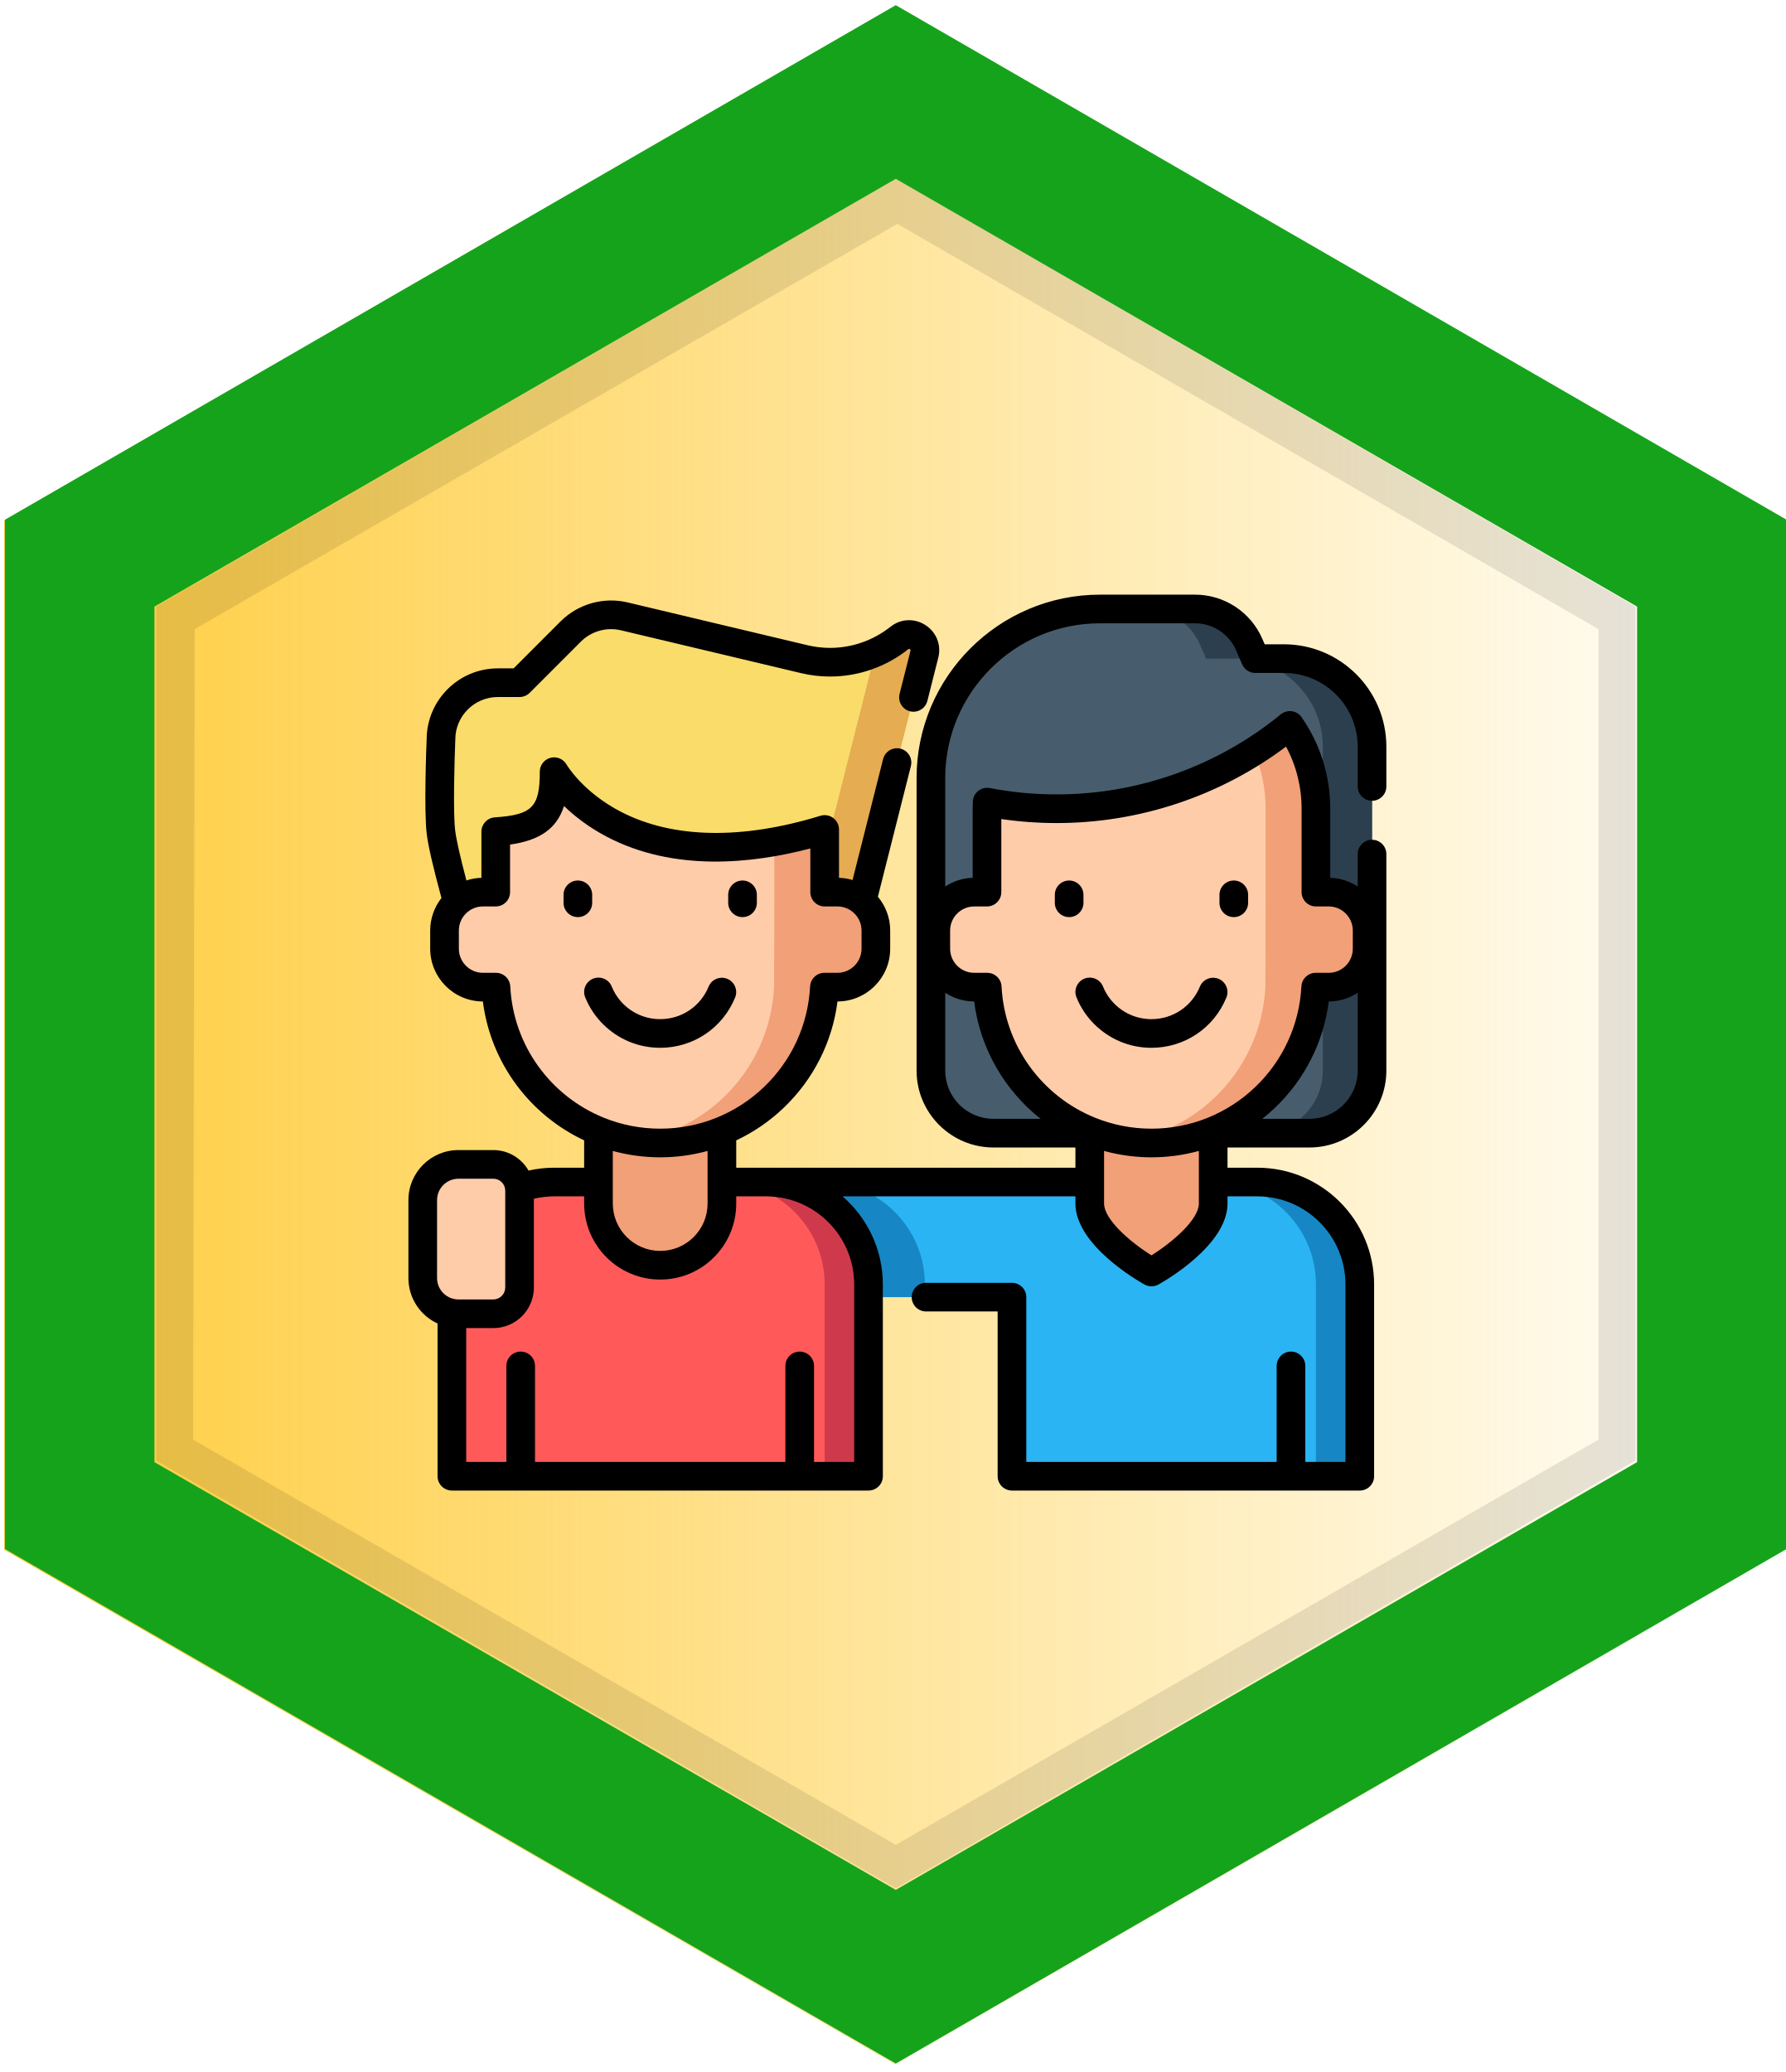
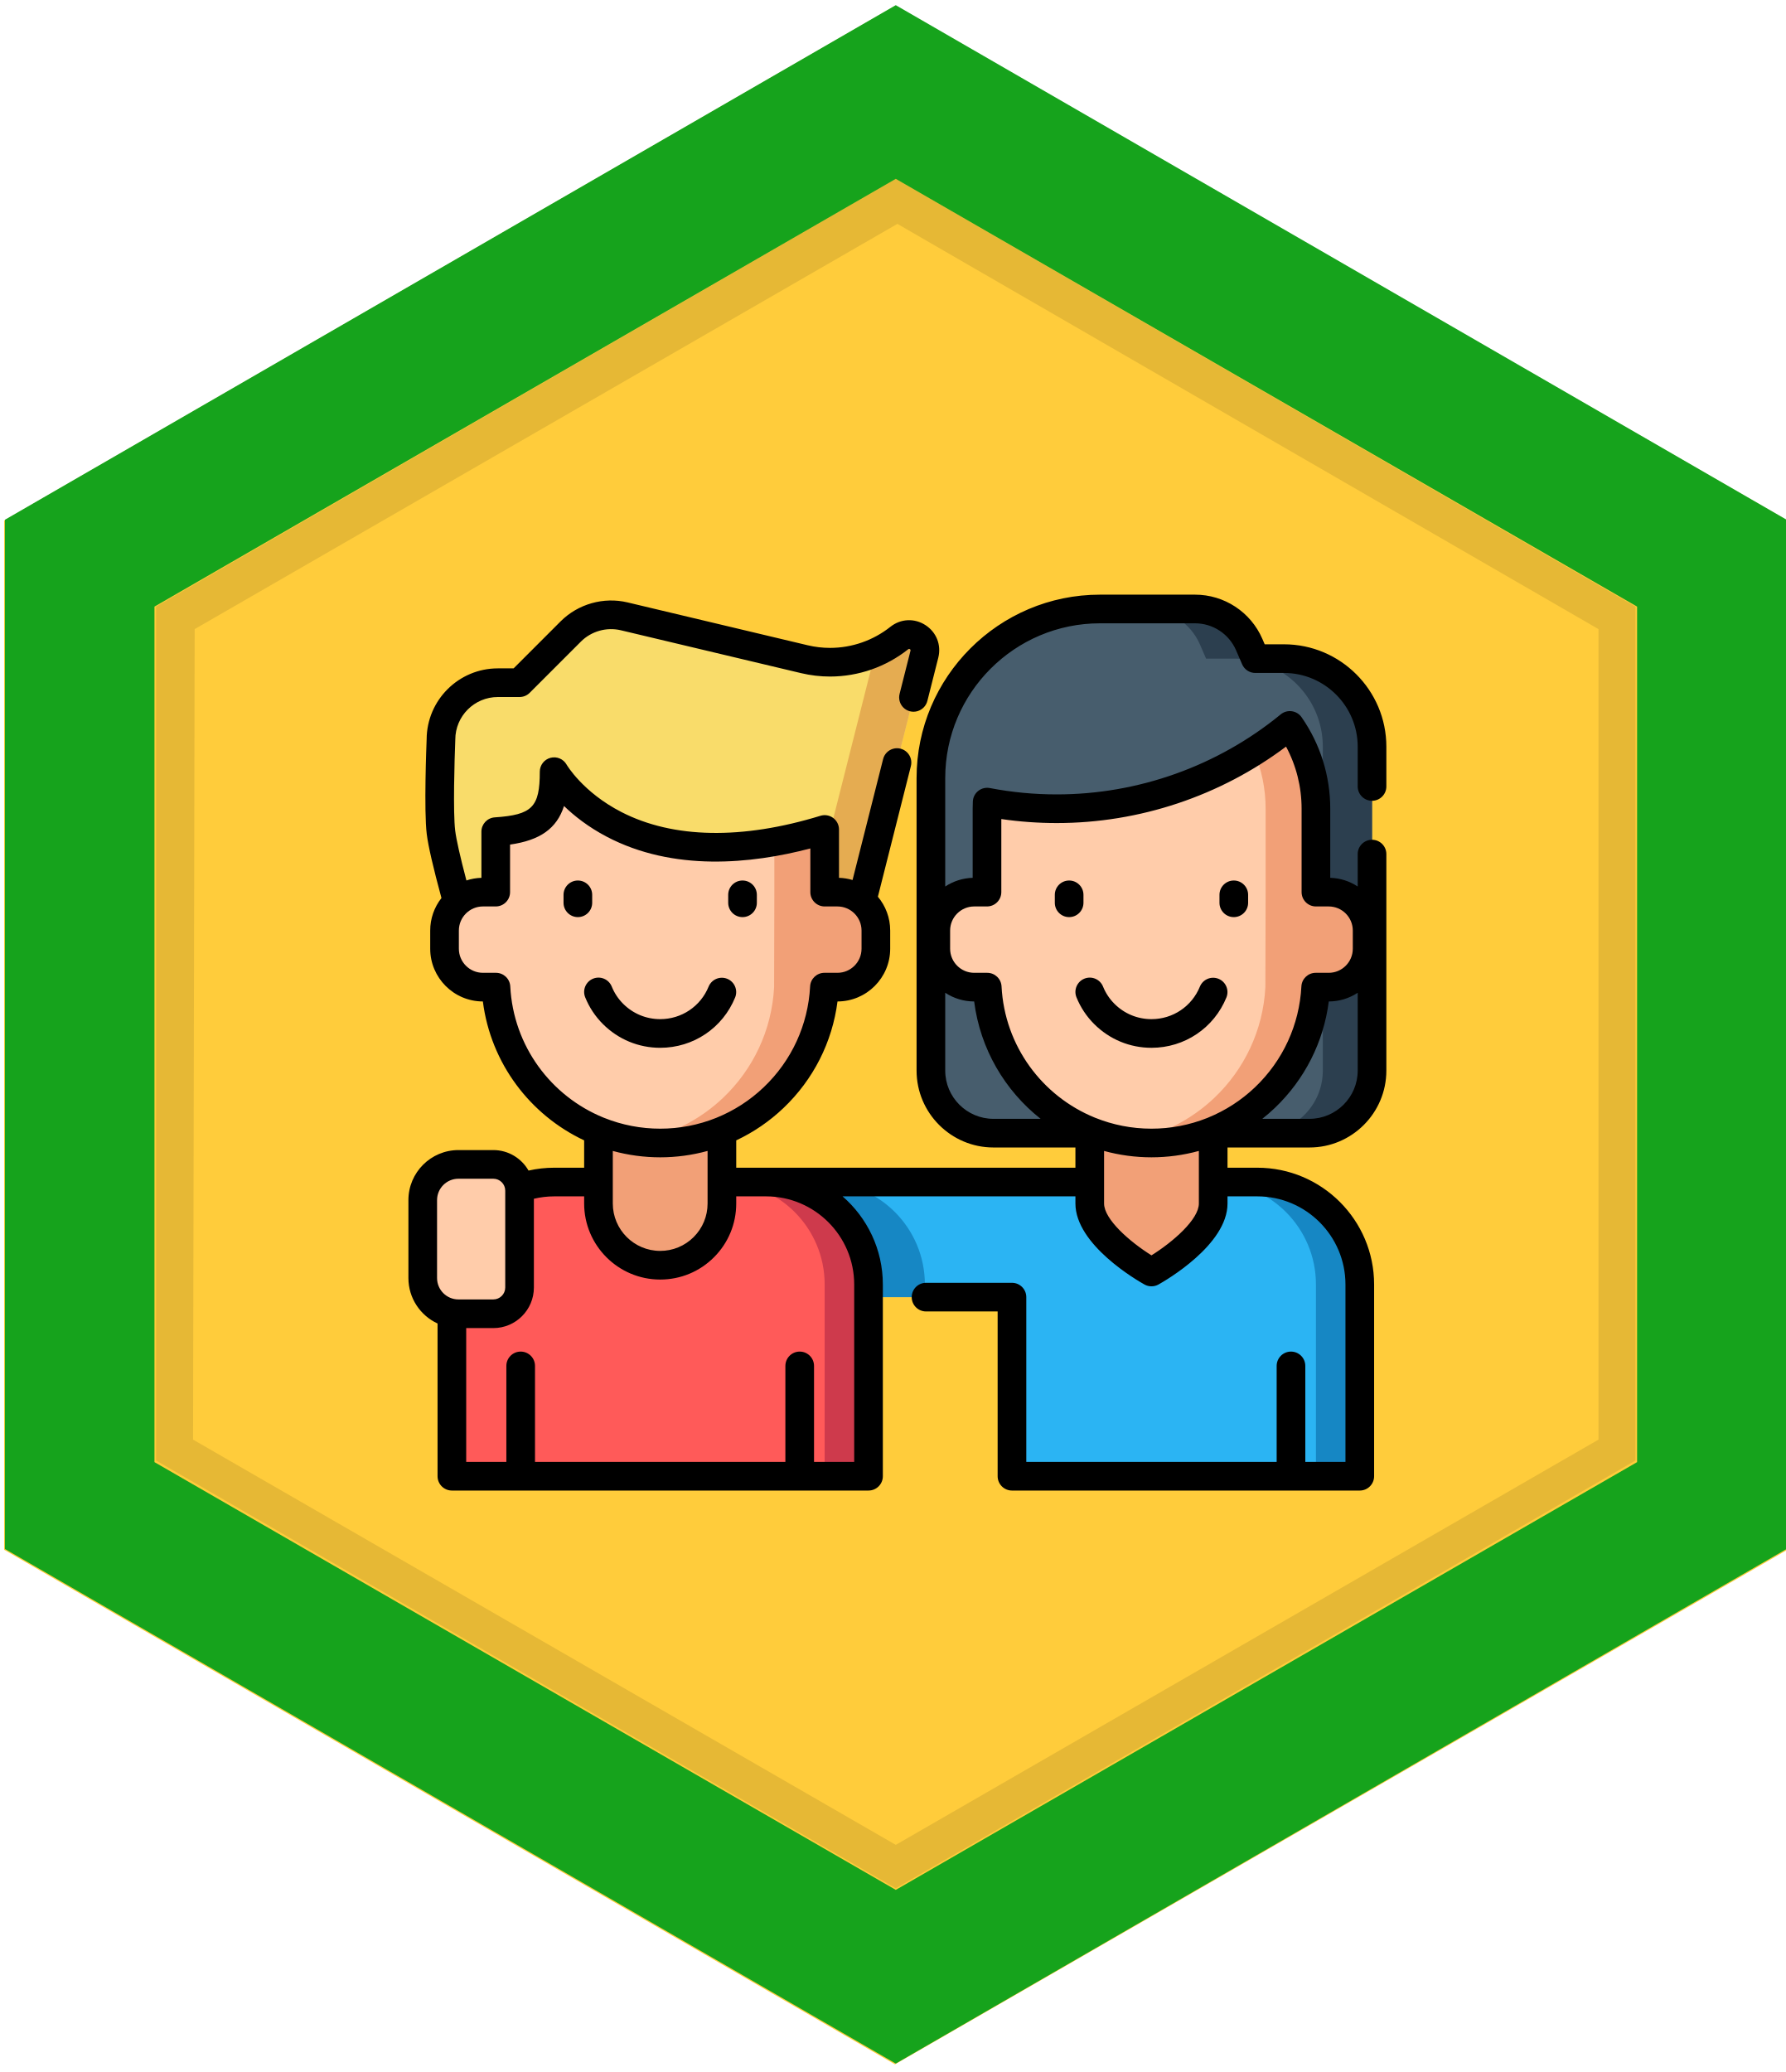
- <svg xmlns="http://www.w3.org/2000/svg" xmlns:xlink="http://www.w3.org/1999/xlink" width="730.464" height="847.458" viewBox="54.553 171.886 730.464 847.458">
-   <defs>
+ <svg xmlns="http://www.w3.org/2000/svg" xmlns:xlink="http://www.w3.org/1999/xlink" width="730.464" height="847.458" viewBox="54.553 171.886 730.464 847.458" version="1.1" id="svg52">
+   <defs id="defs10">
    <linearGradient id="c">
-       <stop offset="0" stop-color="#ffcc3b" />
-       <stop offset="1" stop-color="#ffcc3b" stop-opacity="0" />
+       <stop offset="0" stop-color="#ffcc3b" id="stop2" />
+       <stop offset="1" stop-color="#ffcc3b" stop-opacity="0" id="stop4" />
    </linearGradient>
    <path id="a" d="M243.445 899.775l356 4 173-310-84-243-441-50-178 295z" />
    <path id="b" d="M221.654 940.253h398.582l199.291-345.307-199.291-345.307H221.654L22.363 594.946z" />
    <linearGradient xlink:href="#c" id="d" x1="56.236" y1="595.275" x2="785.654" y2="595.275" gradientUnits="userSpaceOnUse" />
  </defs>
-   <path fill="url(#d)" d="M785.654 805.748V384.802L420.615 174.331 56.236 384.802v420.946l364.379 210.471z" />
-   <path d="M117.732 419.991l303.212-174.955 303.211 174.955v349.911L420.944 944.857 117.732 769.902V419.991m-61.168-35.517V805.42l364.38 210.471L785.325 805.42V384.474L420.944 174.002z" fill="#16a31c" />
-   <path opacity=".1" d="M134.176 429.199l287.426-165.747L708.37 429.199v331.494L420.944 926.441 133.517 760.693l.659-331.494m-15.786-9.208v349.252l302.554 174.955 302.555-174.955V419.991L420.944 245.036 118.39 419.991z" />
-   <path d="M504.47 420.96h38.864a24.156 24.156 0 0 1 22.17 14.564l2.483 5.74h11.73c19.895 0 36.024 16.128 36.024 36.024V609.76c0 14.132-11.457 25.59-25.59 25.59H460.903c-14.132 0-25.589-11.457-25.589-25.59V490.117c0-38.194 30.963-69.157 69.157-69.157z" fill="#475d6d" />
-   <path d="M579.716 441.264h-11.729l-2.483-5.74a24.157 24.157 0 0 0-22.17-14.564h-20.13a24.156 24.156 0 0 1 22.17 14.564l2.483 5.74h11.729c19.895 0 36.024 16.128 36.024 36.024V609.76c0 14.132-11.456 25.588-25.589 25.588h20.13c14.133 0 25.589-11.456 25.589-25.588V477.288c0-19.896-16.128-36.024-36.024-36.024z" fill="#2c3f4f" />
-   <path d="M383.56 441.501l-73.705-17.533a23.263 23.263 0 0 0-21.832 6.182l-20.959 20.959h-8.883c-12.847 0-23.261 10.415-23.261 23.262 0 0-1.174 28.54 0 37.956 1.393 11.187 11.065 43.719 11.065 43.719h157.2l29.458-116.58c1.51-5.98-5.436-10.461-10.263-6.62a45.448 45.448 0 0 1-38.82 8.655z" fill="#f9dc6a" />
-   <path d="M422.38 432.846a45.397 45.397 0 0 1-9.917 5.985c-.033.211-.053.42-.108.636l-29.457 116.58h20.286l29.458-116.58c1.51-5.982-5.435-10.462-10.262-6.62z" fill="#e5ac51" />
-   <path d="M568.834 655.342H257.052v47.075h211.412v73.251h142.27v-78.426c0-23.141-18.76-41.9-41.9-41.9z" fill="#2bb4f3" />
-   <path d="M568.834 655.342h-17.936c23.14 0 41.899 18.759 41.899 41.9v78.426h17.936v-78.426c0-23.141-18.759-41.9-41.9-41.9zM432.845 702.417v-5.175c0-23.14-18.758-41.898-41.897-41.9h-86.62c-23.138.001-41.896 18.76-41.896 41.9v5.175z" fill="#1687c4" />
-   <path d="M500.282 613.243v50.885c0 13.943 25.245 28.011 25.245 28.011s25.244-14.068 25.244-28.01v-50.886z" fill="#f2a077" />
-   <path d="M613.734 552.483v7.433c0 8.677-7.026 15.713-15.704 15.713h-5.33c-2.129 40.99-40.147 69.458-77.45 62.963h-.009c-31.13-4.776-55.226-30.9-56.886-62.963h-5.33c-8.677 0-15.713-7.036-15.713-15.713v-7.433c0-8.677 7.036-15.713 15.713-15.713h5.228v-34.101c0-.913.019-1.816.065-2.71a150.226 150.226 0 0 0 28.484 2.7c29.675 0 57.339-8.594 80.641-23.44a148.63 148.63 0 0 0 14.68-10.632c6.57 9.284 10.67 21.342 10.67 34.082v34.1h5.237c8.678 0 15.704 7.037 15.704 15.714z" fill="#fca" />
-   <path d="M598.03 536.77h-5.237v-13.921h-.007c-.003-23.114-.006-21.303-.012-21.628-.299-12.257-4.364-23.75-10.65-32.634a148.721 148.721 0 0 1-14.681 10.632 59.624 59.624 0 0 1 4.777 23.45v34.1l-.102 38.86c-.922 17.75-8.714 33.695-20.785 45.194-9.72 9.267-22.205 15.63-36.083 17.77 34.037 5.925 68.664-17.26 76.085-52.504 0-.003 0-.005.002-.008.352-1.675.645-3.375.872-5.103.007-.053.012-.106.02-.158.094-.732.174-1.469.246-2.21.018-.186.036-.37.052-.557.07-.804.132-1.61.175-2.425h5.329c8.678 0 15.704-7.036 15.704-15.713v-7.433c0-8.676-7.027-15.712-15.705-15.712z" fill="#f2a077" />
-   <path d="M409.791 775.668H239.378v-78.426c0-23.141 18.759-41.9 41.9-41.9h86.614c23.14 0 41.9 18.759 41.9 41.9z" fill="#ff5a59" />
-   <path d="M367.892 655.342h-17.936c23.14 0 41.9 18.759 41.9 41.9v78.426h17.935v-78.426c0-23.141-18.758-41.9-41.899-41.9z" fill="#ce3a4c" />
-   <path d="M299.34 613.243v50.885c0 13.943 11.303 25.245 25.245 25.245s25.245-11.302 25.245-25.245v-50.885z" fill="#f2a077" />
-   <path d="M412.8 552.483v7.433c0 8.677-7.035 15.713-15.713 15.713h-5.33c-.703 13.008-5.185 25.244-11.516 34.257 0 .01-.01.01-.01.019-12.66 19.471-38.725 32.798-65.923 28.687h-.01c-31.13-4.776-55.226-30.9-56.886-62.963h-5.33c-8.677 0-15.704-7.036-15.704-15.713v-7.433c0-8.677 7.027-15.713 15.704-15.713h5.238v-24.732c18.046-1.217 23.883-6.75 23.883-24.539 0 0 22.961 40.897 90.074 28.707 6.446-1.171 13.297-2.832 20.582-5.063v25.626h5.228c8.678 0 15.714 7.037 15.714 15.714z" fill="#fca" />
-   <path d="M397.087 536.77h-5.228v-25.627c-7.285 2.231-14.136 3.892-20.582 5.063v20.563l-.101 38.86c-.922 17.75-8.714 33.694-20.785 45.193-9.72 9.267-22.196 15.63-36.084 17.77 27.19 4.109 53.311-9.29 65.923-28.688 0-.01.01-.01.01-.019 4.062-5.171 8.407-14.892 10.432-25.561h.037c.36-1.949.638-3.93.832-5.932.008-.08.018-.159.025-.239.079-.838.146-1.68.192-2.525h5.329c8.678 0 15.714-7.036 15.714-15.713v-7.433c0-8.676-7.036-15.712-15.714-15.712z" fill="#f2a077" />
-   <path d="M256.334 709.22h-14.27c-8.066 0-14.605-6.539-14.605-14.605v-31.878c0-8.066 6.539-14.606 14.605-14.606h14.27c5.926 0 10.73 4.804 10.73 10.731v39.628c0 5.927-4.805 10.73-10.73 10.73z" fill="#fca" />
-   <path d="M494.848 579.789a32.775 32.775 0 0 0 7.27 10.964c6.263 6.249 14.577 9.69 23.41 9.69 13.546 0 25.587-8.104 30.674-20.645a5.86 5.86 0 0 0-10.86-4.405c-3.285 8.098-11.062 13.33-19.815 13.33-5.707 0-11.082-2.225-15.127-6.261a21.111 21.111 0 0 1-4.684-7.06 5.86 5.86 0 0 0-10.868 4.387zM491.852 546.99a5.859 5.859 0 0 0 5.859-5.86v-3.25a5.859 5.859 0 1 0-11.719 0v3.25a5.859 5.859 0 0 0 5.86 5.86zM559.202 546.99a5.859 5.859 0 0 0 5.859-5.86v-3.25a5.859 5.859 0 1 0-11.719 0v3.25a5.859 5.859 0 0 0 5.86 5.86zM324.585 600.442c13.547 0 25.588-8.104 30.674-20.645a5.86 5.86 0 0 0-10.86-4.405c-3.284 8.098-11.062 13.33-19.814 13.33-5.708 0-11.082-2.225-15.127-6.26a21.112 21.112 0 0 1-4.684-7.06 5.858 5.858 0 0 0-7.626-3.24 5.859 5.859 0 0 0-3.241 7.625 32.78 32.78 0 0 0 7.27 10.966c6.263 6.248 14.576 9.689 23.408 9.689zM296.77 541.13v-3.25a5.859 5.859 0 1 0-11.72 0v3.25a5.859 5.859 0 1 0 11.72 0zM358.26 546.99a5.859 5.859 0 0 0 5.86-5.86v-3.25a5.859 5.859 0 1 0-11.72 0v3.25a5.859 5.859 0 0 0 5.86 5.86z" />
-   <path d="M615.74 499.408a5.859 5.859 0 0 0 5.86-5.86v-16.257c0-23.095-18.79-41.883-41.884-41.883h-7.877l-.956-2.21a30.003 30.003 0 0 0-27.55-18.095h-38.867c-41.364 0-75.016 33.652-75.016 75.016v119.64c0 17.344 14.11 31.454 31.453 31.454h33.516v8.273H355.686v-11.183a73.107 73.107 0 0 0 19.327-13.237c12.244-11.663 19.969-26.971 22.096-43.577 11.886-.012 21.55-9.685 21.55-21.573v-7.433c0-5.26-1.897-10.083-5.036-13.83l13.486-53.372a5.86 5.86 0 1 0-11.362-2.871l-12.484 49.407a21.45 21.45 0 0 0-5.545-.897v-19.776a5.86 5.86 0 0 0-7.578-5.602c-32.11 9.851-60.253 9.33-81.383-1.508-15.83-8.12-22.396-19.316-22.445-19.402a5.861 5.861 0 0 0-10.97 2.869c0 14.514-3.098 17.659-18.418 18.692a5.86 5.86 0 0 0-5.465 5.846v18.882a21.45 21.45 0 0 0-6.133 1.077c-2.53-9.59-4.137-16.706-4.593-20.39-.912-7.333-.28-29.194.04-36.998.004-.08.005-.16.005-.24 0-9.594 7.805-17.399 17.4-17.399h8.882a5.861 5.861 0 0 0 4.144-1.716l20.96-20.961c4.244-4.244 10.502-6.015 16.337-4.623l73.7 17.53a51.306 51.306 0 0 0 11.874 1.395 51.503 51.503 0 0 0 31.955-11.166c.146-.116.328-.263.682-.034.354.228.297.453.252.632l-4.437 17.563a5.86 5.86 0 1 0 11.361 2.871l4.439-17.564c1.312-5.202-.754-10.442-5.263-13.35-4.51-2.909-10.137-2.627-14.334.716a39.74 39.74 0 0 1-24.656 8.614c-3.082 0-6.164-.361-9.16-1.075l-73.698-17.532c-9.762-2.33-20.237.635-27.339 7.735l-19.243 19.246h-6.457c-16.013 0-29.049 12.994-29.118 28.991-.091 2.274-1.147 29.232.045 38.806.6 4.852 2.624 13.642 6.016 26.136a21.469 21.469 0 0 0-4.602 13.299v7.433c0 11.886 9.66 21.559 21.538 21.572 3.235 25.326 19.34 46.426 41.425 56.81v11.187H281.28c-3.58 0-7.107.396-10.545 1.172-2.86-5-8.238-8.386-14.4-8.386h-14.27c-11.284 0-20.465 9.18-20.465 20.465v31.877c0 8.236 4.893 15.346 11.922 18.59v62.461a5.859 5.859 0 0 0 5.86 5.86h170.414a5.859 5.859 0 0 0 5.859-5.86v-78.421c0-14.375-6.393-27.277-16.474-36.04h95.24v2.923c0 16.9 25.365 31.522 28.257 33.133a5.86 5.86 0 0 0 5.704 0c2.892-1.611 28.249-16.234 28.249-33.133v-2.922h12.203c19.872 0 36.039 16.167 36.039 36.039v72.562h-16.424V730.55a5.859 5.859 0 1 0-11.718 0v39.257H474.326v-67.39a5.859 5.859 0 0 0-5.86-5.86h-35.148a5.859 5.859 0 1 0 0 11.72h29.289v67.39a5.859 5.859 0 0 0 5.86 5.86h142.265a5.859 5.859 0 0 0 5.86-5.86v-78.422c0-26.334-21.425-47.758-47.758-47.758H556.63v-8.273h33.524c17.339 0 31.445-14.11 31.445-31.453v-88.547a5.859 5.859 0 1 0-11.719 0v13.261a21.418 21.418 0 0 0-11.228-3.555v-28.25c0-13.466-4.053-26.409-11.72-37.428a5.858 5.858 0 0 0-8.526-1.184c-25.733 21.115-58.265 32.743-91.604 32.743a144.8 144.8 0 0 1-27.375-2.596 5.86 5.86 0 0 0-6.962 5.454c-.049.953-.072 1.938-.072 3.011v28.25a21.431 21.431 0 0 0-11.223 3.556V490.12c0-34.902 28.395-63.297 63.297-63.297h38.867c7.302 0 13.894 4.33 16.794 11.03l2.484 5.742a5.86 5.86 0 0 0 5.379 3.533h11.726c16.633 0 30.164 13.531 30.164 30.164v16.258a5.858 5.858 0 0 0 5.859 5.86zm-352.478 75.919a5.86 5.86 0 0 0-5.851-5.557h-5.33c-5.428 0-9.844-4.42-9.844-9.854v-7.433c0-5.434 4.415-9.854 9.844-9.854h5.239a5.859 5.859 0 0 0 5.859-5.86v-19.445c12.21-1.743 19.083-6.5 22.07-15.773 4.174 4.034 9.895 8.563 17.399 12.513 27.359 14.404 59.214 11.18 83.351 4.84v17.866a5.859 5.859 0 0 0 5.86 5.86h5.228c5.433 0 9.853 4.42 9.853 9.853v7.433c0 5.433-4.42 9.854-9.853 9.854h-5.33a5.86 5.86 0 0 0-5.852 5.555c-.817 15.726-7.556 30.378-18.975 41.256a61.297 61.297 0 0 1-19.335 12.48l-.11.047a61.336 61.336 0 0 1-22.897 4.41 61.324 61.324 0 0 1-22.888-4.408c-.11-.049-.224-.091-.338-.133-21.407-8.738-36.836-29.21-38.1-53.65zm61.327 69.91c6.627 0 13.13-.903 19.377-2.614v21.503c0 5.181-2.014 10.05-5.675 13.709a19.254 19.254 0 0 1-13.707 5.674c-10.689 0-19.384-8.695-19.384-19.383v-21.5a73.275 73.275 0 0 0 19.39 2.61zm-91.271 17.5c0-4.823 3.923-8.746 8.746-8.746h14.27a4.876 4.876 0 0 1 4.87 4.871v39.628a4.876 4.876 0 0 1-4.87 4.871h-14.27c-4.823 0-8.746-3.923-8.746-8.746zm170.617 34.507v72.562h-16.427V730.55a5.859 5.859 0 1 0-11.719 0v39.257H273.381V730.55a5.859 5.859 0 1 0-11.719 0v39.257H245.24V715.08h11.094c9.147 0 16.589-7.442 16.589-16.59v-36.306a36.108 36.108 0 0 1 8.355-.98h12.203v2.923c0 17.149 13.953 31.101 31.103 31.101 8.311 0 16.122-3.234 21.994-9.107 5.873-5.872 9.106-13.683 9.106-21.994v-2.922h12.211c19.873 0 36.04 16.167 36.04 36.039zm140.977-33.117c0 6.495-10.545 15.672-19.383 21.204-8.845-5.534-19.39-14.71-19.39-21.204v-21.5a73.24 73.24 0 0 0 38.773-.006zm64.968-54.367c0 10.882-8.849 19.734-19.726 19.734h-19.302a73.956 73.956 0 0 0 5.106-4.43c12.242-11.67 19.967-26.979 22.094-43.575a21.432 21.432 0 0 0 11.828-3.563zm-166.71-57.277c0-5.434 4.42-9.854 9.853-9.854h5.229a5.859 5.859 0 0 0 5.859-5.86v-29.89a157.446 157.446 0 0 0 22.69 1.64c33.806 0 66.845-11.06 93.772-31.269 4.176 7.781 6.359 16.458 6.359 25.42v34.1a5.859 5.859 0 0 0 5.86 5.86h5.238c5.428 0 9.844 4.42 9.844 9.854v7.433c0 5.433-4.415 9.854-9.844 9.854h-5.33a5.86 5.86 0 0 0-5.852 5.555c-.816 15.717-7.556 30.37-18.975 41.255a61.304 61.304 0 0 1-19.235 12.437c-.104.04-.206.085-.308.131a61.368 61.368 0 0 1-22.808 4.37c-8.077 0-15.8-1.566-22.88-4.407-.114-.05-.23-.093-.347-.136-21.401-8.739-36.827-29.21-38.09-53.648a5.86 5.86 0 0 0-5.851-5.557h-5.33c-5.433 0-9.853-4.42-9.853-9.854v-7.434zM453 581.49c2.488 19.489 12.602 36.475 27.19 48.005h-19.286c-10.882 0-19.734-8.853-19.734-19.734v-31.833a21.441 21.441 0 0 0 11.83 3.562z" />
+   <path fill="url(#d)" d="M785.654 805.748V384.802L420.615 174.331 56.236 384.802v420.946l364.379 210.471z" id="path12" style="fill:#ffcc3b;fill-opacity:1" />
+   <path d="M117.732 419.991l303.212-174.955 303.211 174.955v349.911L420.944 944.857 117.732 769.902V419.991m-61.168-35.517V805.42l364.38 210.471L785.325 805.42V384.474L420.944 174.002z" fill="#16a31c" id="path14" />
+   <path opacity=".1" d="M134.176 429.199l287.426-165.747L708.37 429.199v331.494L420.944 926.441 133.517 760.693l.659-331.494m-15.786-9.208v349.252l302.554 174.955 302.555-174.955V419.991L420.944 245.036 118.39 419.991z" id="path16" />
+   <path d="M504.47 420.96h38.864a24.156 24.156 0 0 1 22.17 14.564l2.483 5.74h11.73c19.895 0 36.024 16.128 36.024 36.024V609.76c0 14.132-11.457 25.59-25.59 25.59H460.903c-14.132 0-25.589-11.457-25.589-25.59V490.117c0-38.194 30.963-69.157 69.157-69.157z" fill="#475d6d" id="path18" />
+   <path d="M579.716 441.264h-11.729l-2.483-5.74a24.157 24.157 0 0 0-22.17-14.564h-20.13a24.156 24.156 0 0 1 22.17 14.564l2.483 5.74h11.729c19.895 0 36.024 16.128 36.024 36.024V609.76c0 14.132-11.456 25.588-25.589 25.588h20.13c14.133 0 25.589-11.456 25.589-25.588V477.288c0-19.896-16.128-36.024-36.024-36.024z" fill="#2c3f4f" id="path20" />
+   <path d="M383.56 441.501l-73.705-17.533a23.263 23.263 0 0 0-21.832 6.182l-20.959 20.959h-8.883c-12.847 0-23.261 10.415-23.261 23.262 0 0-1.174 28.54 0 37.956 1.393 11.187 11.065 43.719 11.065 43.719h157.2l29.458-116.58c1.51-5.98-5.436-10.461-10.263-6.62a45.448 45.448 0 0 1-38.82 8.655z" fill="#f9dc6a" id="path22" />
+   <path d="M422.38 432.846a45.397 45.397 0 0 1-9.917 5.985c-.033.211-.053.42-.108.636l-29.457 116.58h20.286l29.458-116.58c1.51-5.982-5.435-10.462-10.262-6.62z" fill="#e5ac51" id="path24" />
+   <path d="M568.834 655.342H257.052v47.075h211.412v73.251h142.27v-78.426c0-23.141-18.76-41.9-41.9-41.9z" fill="#2bb4f3" id="path26" />
+   <path d="M568.834 655.342h-17.936c23.14 0 41.899 18.759 41.899 41.9v78.426h17.936v-78.426c0-23.141-18.759-41.9-41.9-41.9zM432.845 702.417v-5.175c0-23.14-18.758-41.898-41.897-41.9h-86.62c-23.138.001-41.896 18.76-41.896 41.9v5.175z" fill="#1687c4" id="path28" />
+   <path d="M500.282 613.243v50.885c0 13.943 25.245 28.011 25.245 28.011s25.244-14.068 25.244-28.01v-50.886z" fill="#f2a077" id="path30" />
+   <path d="M613.734 552.483v7.433c0 8.677-7.026 15.713-15.704 15.713h-5.33c-2.129 40.99-40.147 69.458-77.45 62.963h-.009c-31.13-4.776-55.226-30.9-56.886-62.963h-5.33c-8.677 0-15.713-7.036-15.713-15.713v-7.433c0-8.677 7.036-15.713 15.713-15.713h5.228v-34.101c0-.913.019-1.816.065-2.71a150.226 150.226 0 0 0 28.484 2.7c29.675 0 57.339-8.594 80.641-23.44a148.63 148.63 0 0 0 14.68-10.632c6.57 9.284 10.67 21.342 10.67 34.082v34.1h5.237c8.678 0 15.704 7.037 15.704 15.714z" fill="#fca" id="path32" />
+   <path d="M598.03 536.77h-5.237v-13.921h-.007c-.003-23.114-.006-21.303-.012-21.628-.299-12.257-4.364-23.75-10.65-32.634a148.721 148.721 0 0 1-14.681 10.632 59.624 59.624 0 0 1 4.777 23.45v34.1l-.102 38.86c-.922 17.75-8.714 33.695-20.785 45.194-9.72 9.267-22.205 15.63-36.083 17.77 34.037 5.925 68.664-17.26 76.085-52.504 0-.003 0-.005.002-.008.352-1.675.645-3.375.872-5.103.007-.053.012-.106.02-.158.094-.732.174-1.469.246-2.21.018-.186.036-.37.052-.557.07-.804.132-1.61.175-2.425h5.329c8.678 0 15.704-7.036 15.704-15.713v-7.433c0-8.676-7.027-15.712-15.705-15.712z" fill="#f2a077" id="path34" />
+   <path d="M409.791 775.668H239.378v-78.426c0-23.141 18.759-41.9 41.9-41.9h86.614c23.14 0 41.9 18.759 41.9 41.9z" fill="#ff5a59" id="path36" />
+   <path d="M367.892 655.342h-17.936c23.14 0 41.9 18.759 41.9 41.9v78.426h17.935v-78.426c0-23.141-18.758-41.9-41.899-41.9z" fill="#ce3a4c" id="path38" />
+   <path d="M299.34 613.243v50.885c0 13.943 11.303 25.245 25.245 25.245s25.245-11.302 25.245-25.245v-50.885z" fill="#f2a077" id="path40" />
+   <path d="M412.8 552.483v7.433c0 8.677-7.035 15.713-15.713 15.713h-5.33c-.703 13.008-5.185 25.244-11.516 34.257 0 .01-.01.01-.01.019-12.66 19.471-38.725 32.798-65.923 28.687h-.01c-31.13-4.776-55.226-30.9-56.886-62.963h-5.33c-8.677 0-15.704-7.036-15.704-15.713v-7.433c0-8.677 7.027-15.713 15.704-15.713h5.238v-24.732c18.046-1.217 23.883-6.75 23.883-24.539 0 0 22.961 40.897 90.074 28.707 6.446-1.171 13.297-2.832 20.582-5.063v25.626h5.228c8.678 0 15.714 7.037 15.714 15.714z" fill="#fca" id="path42" />
+   <path d="M397.087 536.77h-5.228v-25.627c-7.285 2.231-14.136 3.892-20.582 5.063v20.563l-.101 38.86c-.922 17.75-8.714 33.694-20.785 45.193-9.72 9.267-22.196 15.63-36.084 17.77 27.19 4.109 53.311-9.29 65.923-28.688 0-.01.01-.01.01-.019 4.062-5.171 8.407-14.892 10.432-25.561h.037c.36-1.949.638-3.93.832-5.932.008-.08.018-.159.025-.239.079-.838.146-1.68.192-2.525h5.329c8.678 0 15.714-7.036 15.714-15.713v-7.433c0-8.676-7.036-15.712-15.714-15.712z" fill="#f2a077" id="path44" />
+   <path d="M256.334 709.22h-14.27c-8.066 0-14.605-6.539-14.605-14.605v-31.878c0-8.066 6.539-14.606 14.605-14.606h14.27c5.926 0 10.73 4.804 10.73 10.731v39.628c0 5.927-4.805 10.73-10.73 10.73z" fill="#fca" id="path46" />
+   <path d="M494.848 579.789a32.775 32.775 0 0 0 7.27 10.964c6.263 6.249 14.577 9.69 23.41 9.69 13.546 0 25.587-8.104 30.674-20.645a5.86 5.86 0 0 0-10.86-4.405c-3.285 8.098-11.062 13.33-19.815 13.33-5.707 0-11.082-2.225-15.127-6.261a21.111 21.111 0 0 1-4.684-7.06 5.86 5.86 0 0 0-10.868 4.387zM491.852 546.99a5.859 5.859 0 0 0 5.859-5.86v-3.25a5.859 5.859 0 1 0-11.719 0v3.25a5.859 5.859 0 0 0 5.86 5.86zM559.202 546.99a5.859 5.859 0 0 0 5.859-5.86v-3.25a5.859 5.859 0 1 0-11.719 0v3.25a5.859 5.859 0 0 0 5.86 5.86zM324.585 600.442c13.547 0 25.588-8.104 30.674-20.645a5.86 5.86 0 0 0-10.86-4.405c-3.284 8.098-11.062 13.33-19.814 13.33-5.708 0-11.082-2.225-15.127-6.26a21.112 21.112 0 0 1-4.684-7.06 5.858 5.858 0 0 0-7.626-3.24 5.859 5.859 0 0 0-3.241 7.625 32.78 32.78 0 0 0 7.27 10.966c6.263 6.248 14.576 9.689 23.408 9.689zM296.77 541.13v-3.25a5.859 5.859 0 1 0-11.72 0v3.25a5.859 5.859 0 1 0 11.72 0zM358.26 546.99a5.859 5.859 0 0 0 5.86-5.86v-3.25a5.859 5.859 0 1 0-11.72 0v3.25a5.859 5.859 0 0 0 5.86 5.86z" id="path48" />
+   <path d="M615.74 499.408a5.859 5.859 0 0 0 5.86-5.86v-16.257c0-23.095-18.79-41.883-41.884-41.883h-7.877l-.956-2.21a30.003 30.003 0 0 0-27.55-18.095h-38.867c-41.364 0-75.016 33.652-75.016 75.016v119.64c0 17.344 14.11 31.454 31.453 31.454h33.516v8.273H355.686v-11.183a73.107 73.107 0 0 0 19.327-13.237c12.244-11.663 19.969-26.971 22.096-43.577 11.886-.012 21.55-9.685 21.55-21.573v-7.433c0-5.26-1.897-10.083-5.036-13.83l13.486-53.372a5.86 5.86 0 1 0-11.362-2.871l-12.484 49.407a21.45 21.45 0 0 0-5.545-.897v-19.776a5.86 5.86 0 0 0-7.578-5.602c-32.11 9.851-60.253 9.33-81.383-1.508-15.83-8.12-22.396-19.316-22.445-19.402a5.861 5.861 0 0 0-10.97 2.869c0 14.514-3.098 17.659-18.418 18.692a5.86 5.86 0 0 0-5.465 5.846v18.882a21.45 21.45 0 0 0-6.133 1.077c-2.53-9.59-4.137-16.706-4.593-20.39-.912-7.333-.28-29.194.04-36.998.004-.08.005-.16.005-.24 0-9.594 7.805-17.399 17.4-17.399h8.882a5.861 5.861 0 0 0 4.144-1.716l20.96-20.961c4.244-4.244 10.502-6.015 16.337-4.623l73.7 17.53a51.306 51.306 0 0 0 11.874 1.395 51.503 51.503 0 0 0 31.955-11.166c.146-.116.328-.263.682-.034.354.228.297.453.252.632l-4.437 17.563a5.86 5.86 0 1 0 11.361 2.871l4.439-17.564c1.312-5.202-.754-10.442-5.263-13.35-4.51-2.909-10.137-2.627-14.334.716a39.74 39.74 0 0 1-24.656 8.614c-3.082 0-6.164-.361-9.16-1.075l-73.698-17.532c-9.762-2.33-20.237.635-27.339 7.735l-19.243 19.246h-6.457c-16.013 0-29.049 12.994-29.118 28.991-.091 2.274-1.147 29.232.045 38.806.6 4.852 2.624 13.642 6.016 26.136a21.469 21.469 0 0 0-4.602 13.299v7.433c0 11.886 9.66 21.559 21.538 21.572 3.235 25.326 19.34 46.426 41.425 56.81v11.187H281.28c-3.58 0-7.107.396-10.545 1.172-2.86-5-8.238-8.386-14.4-8.386h-14.27c-11.284 0-20.465 9.18-20.465 20.465v31.877c0 8.236 4.893 15.346 11.922 18.59v62.461a5.859 5.859 0 0 0 5.86 5.86h170.414a5.859 5.859 0 0 0 5.859-5.86v-78.421c0-14.375-6.393-27.277-16.474-36.04h95.24v2.923c0 16.9 25.365 31.522 28.257 33.133a5.86 5.86 0 0 0 5.704 0c2.892-1.611 28.249-16.234 28.249-33.133v-2.922h12.203c19.872 0 36.039 16.167 36.039 36.039v72.562h-16.424V730.55a5.859 5.859 0 1 0-11.718 0v39.257H474.326v-67.39a5.859 5.859 0 0 0-5.86-5.86h-35.148a5.859 5.859 0 1 0 0 11.72h29.289v67.39a5.859 5.859 0 0 0 5.86 5.86h142.265a5.859 5.859 0 0 0 5.86-5.86v-78.422c0-26.334-21.425-47.758-47.758-47.758H556.63v-8.273h33.524c17.339 0 31.445-14.11 31.445-31.453v-88.547a5.859 5.859 0 1 0-11.719 0v13.261a21.418 21.418 0 0 0-11.228-3.555v-28.25c0-13.466-4.053-26.409-11.72-37.428a5.858 5.858 0 0 0-8.526-1.184c-25.733 21.115-58.265 32.743-91.604 32.743a144.8 144.8 0 0 1-27.375-2.596 5.86 5.86 0 0 0-6.962 5.454c-.049.953-.072 1.938-.072 3.011v28.25a21.431 21.431 0 0 0-11.223 3.556V490.12c0-34.902 28.395-63.297 63.297-63.297h38.867c7.302 0 13.894 4.33 16.794 11.03l2.484 5.742a5.86 5.86 0 0 0 5.379 3.533h11.726c16.633 0 30.164 13.531 30.164 30.164v16.258a5.858 5.858 0 0 0 5.859 5.86zm-352.478 75.919a5.86 5.86 0 0 0-5.851-5.557h-5.33c-5.428 0-9.844-4.42-9.844-9.854v-7.433c0-5.434 4.415-9.854 9.844-9.854h5.239a5.859 5.859 0 0 0 5.859-5.86v-19.445c12.21-1.743 19.083-6.5 22.07-15.773 4.174 4.034 9.895 8.563 17.399 12.513 27.359 14.404 59.214 11.18 83.351 4.84v17.866a5.859 5.859 0 0 0 5.86 5.86h5.228c5.433 0 9.853 4.42 9.853 9.853v7.433c0 5.433-4.42 9.854-9.853 9.854h-5.33a5.86 5.86 0 0 0-5.852 5.555c-.817 15.726-7.556 30.378-18.975 41.256a61.297 61.297 0 0 1-19.335 12.48l-.11.047a61.336 61.336 0 0 1-22.897 4.41 61.324 61.324 0 0 1-22.888-4.408c-.11-.049-.224-.091-.338-.133-21.407-8.738-36.836-29.21-38.1-53.65zm61.327 69.91c6.627 0 13.13-.903 19.377-2.614v21.503c0 5.181-2.014 10.05-5.675 13.709a19.254 19.254 0 0 1-13.707 5.674c-10.689 0-19.384-8.695-19.384-19.383v-21.5a73.275 73.275 0 0 0 19.39 2.61zm-91.271 17.5c0-4.823 3.923-8.746 8.746-8.746h14.27a4.876 4.876 0 0 1 4.87 4.871v39.628a4.876 4.876 0 0 1-4.87 4.871h-14.27c-4.823 0-8.746-3.923-8.746-8.746zm170.617 34.507v72.562h-16.427V730.55a5.859 5.859 0 1 0-11.719 0v39.257H273.381V730.55a5.859 5.859 0 1 0-11.719 0v39.257H245.24V715.08h11.094c9.147 0 16.589-7.442 16.589-16.59v-36.306a36.108 36.108 0 0 1 8.355-.98h12.203v2.923c0 17.149 13.953 31.101 31.103 31.101 8.311 0 16.122-3.234 21.994-9.107 5.873-5.872 9.106-13.683 9.106-21.994v-2.922h12.211c19.873 0 36.04 16.167 36.04 36.039zm140.977-33.117c0 6.495-10.545 15.672-19.383 21.204-8.845-5.534-19.39-14.71-19.39-21.204v-21.5a73.24 73.24 0 0 0 38.773-.006zm64.968-54.367c0 10.882-8.849 19.734-19.726 19.734h-19.302a73.956 73.956 0 0 0 5.106-4.43c12.242-11.67 19.967-26.979 22.094-43.575a21.432 21.432 0 0 0 11.828-3.563zm-166.71-57.277c0-5.434 4.42-9.854 9.853-9.854h5.229a5.859 5.859 0 0 0 5.859-5.86v-29.89a157.446 157.446 0 0 0 22.69 1.64c33.806 0 66.845-11.06 93.772-31.269 4.176 7.781 6.359 16.458 6.359 25.42v34.1a5.859 5.859 0 0 0 5.86 5.86h5.238c5.428 0 9.844 4.42 9.844 9.854v7.433c0 5.433-4.415 9.854-9.844 9.854h-5.33a5.86 5.86 0 0 0-5.852 5.555c-.816 15.717-7.556 30.37-18.975 41.255a61.304 61.304 0 0 1-19.235 12.437c-.104.04-.206.085-.308.131a61.368 61.368 0 0 1-22.808 4.37c-8.077 0-15.8-1.566-22.88-4.407-.114-.05-.23-.093-.347-.136-21.401-8.739-36.827-29.21-38.09-53.648a5.86 5.86 0 0 0-5.851-5.557h-5.33c-5.433 0-9.853-4.42-9.853-9.854v-7.434zM453 581.49c2.488 19.489 12.602 36.475 27.19 48.005h-19.286c-10.882 0-19.734-8.853-19.734-19.734v-31.833a21.441 21.441 0 0 0 11.83 3.562z" id="path50" />
</svg>
